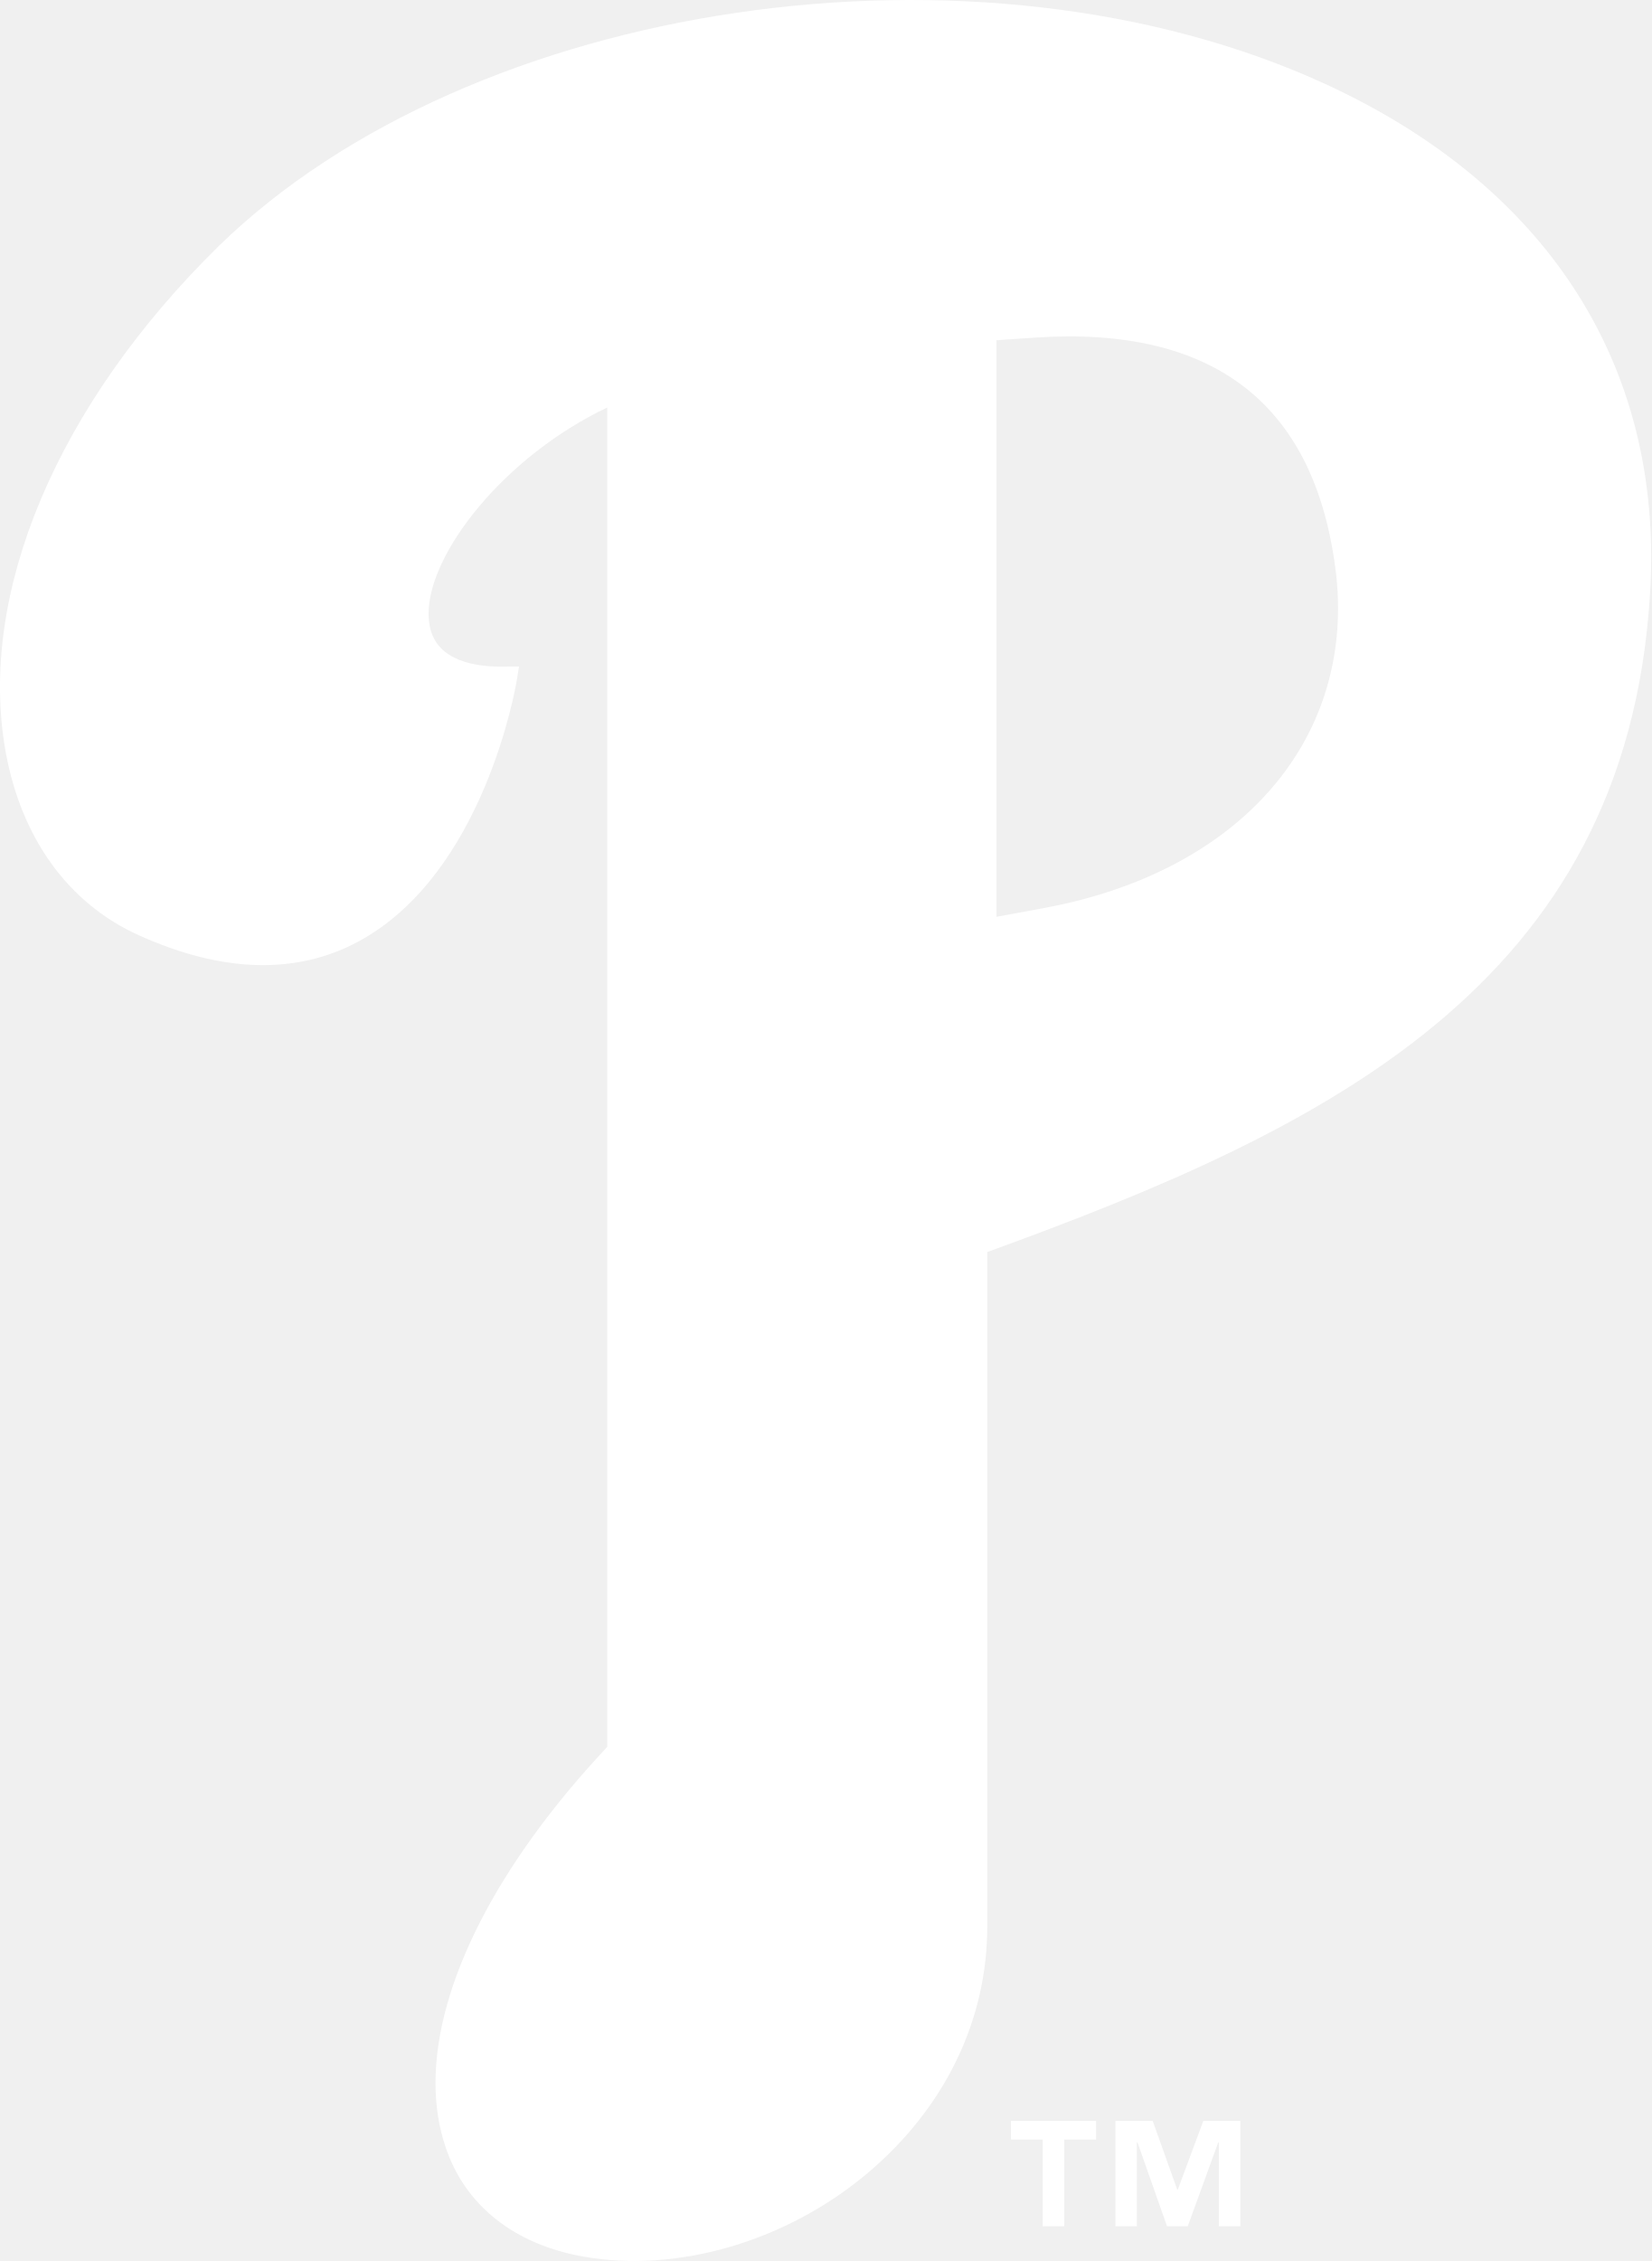
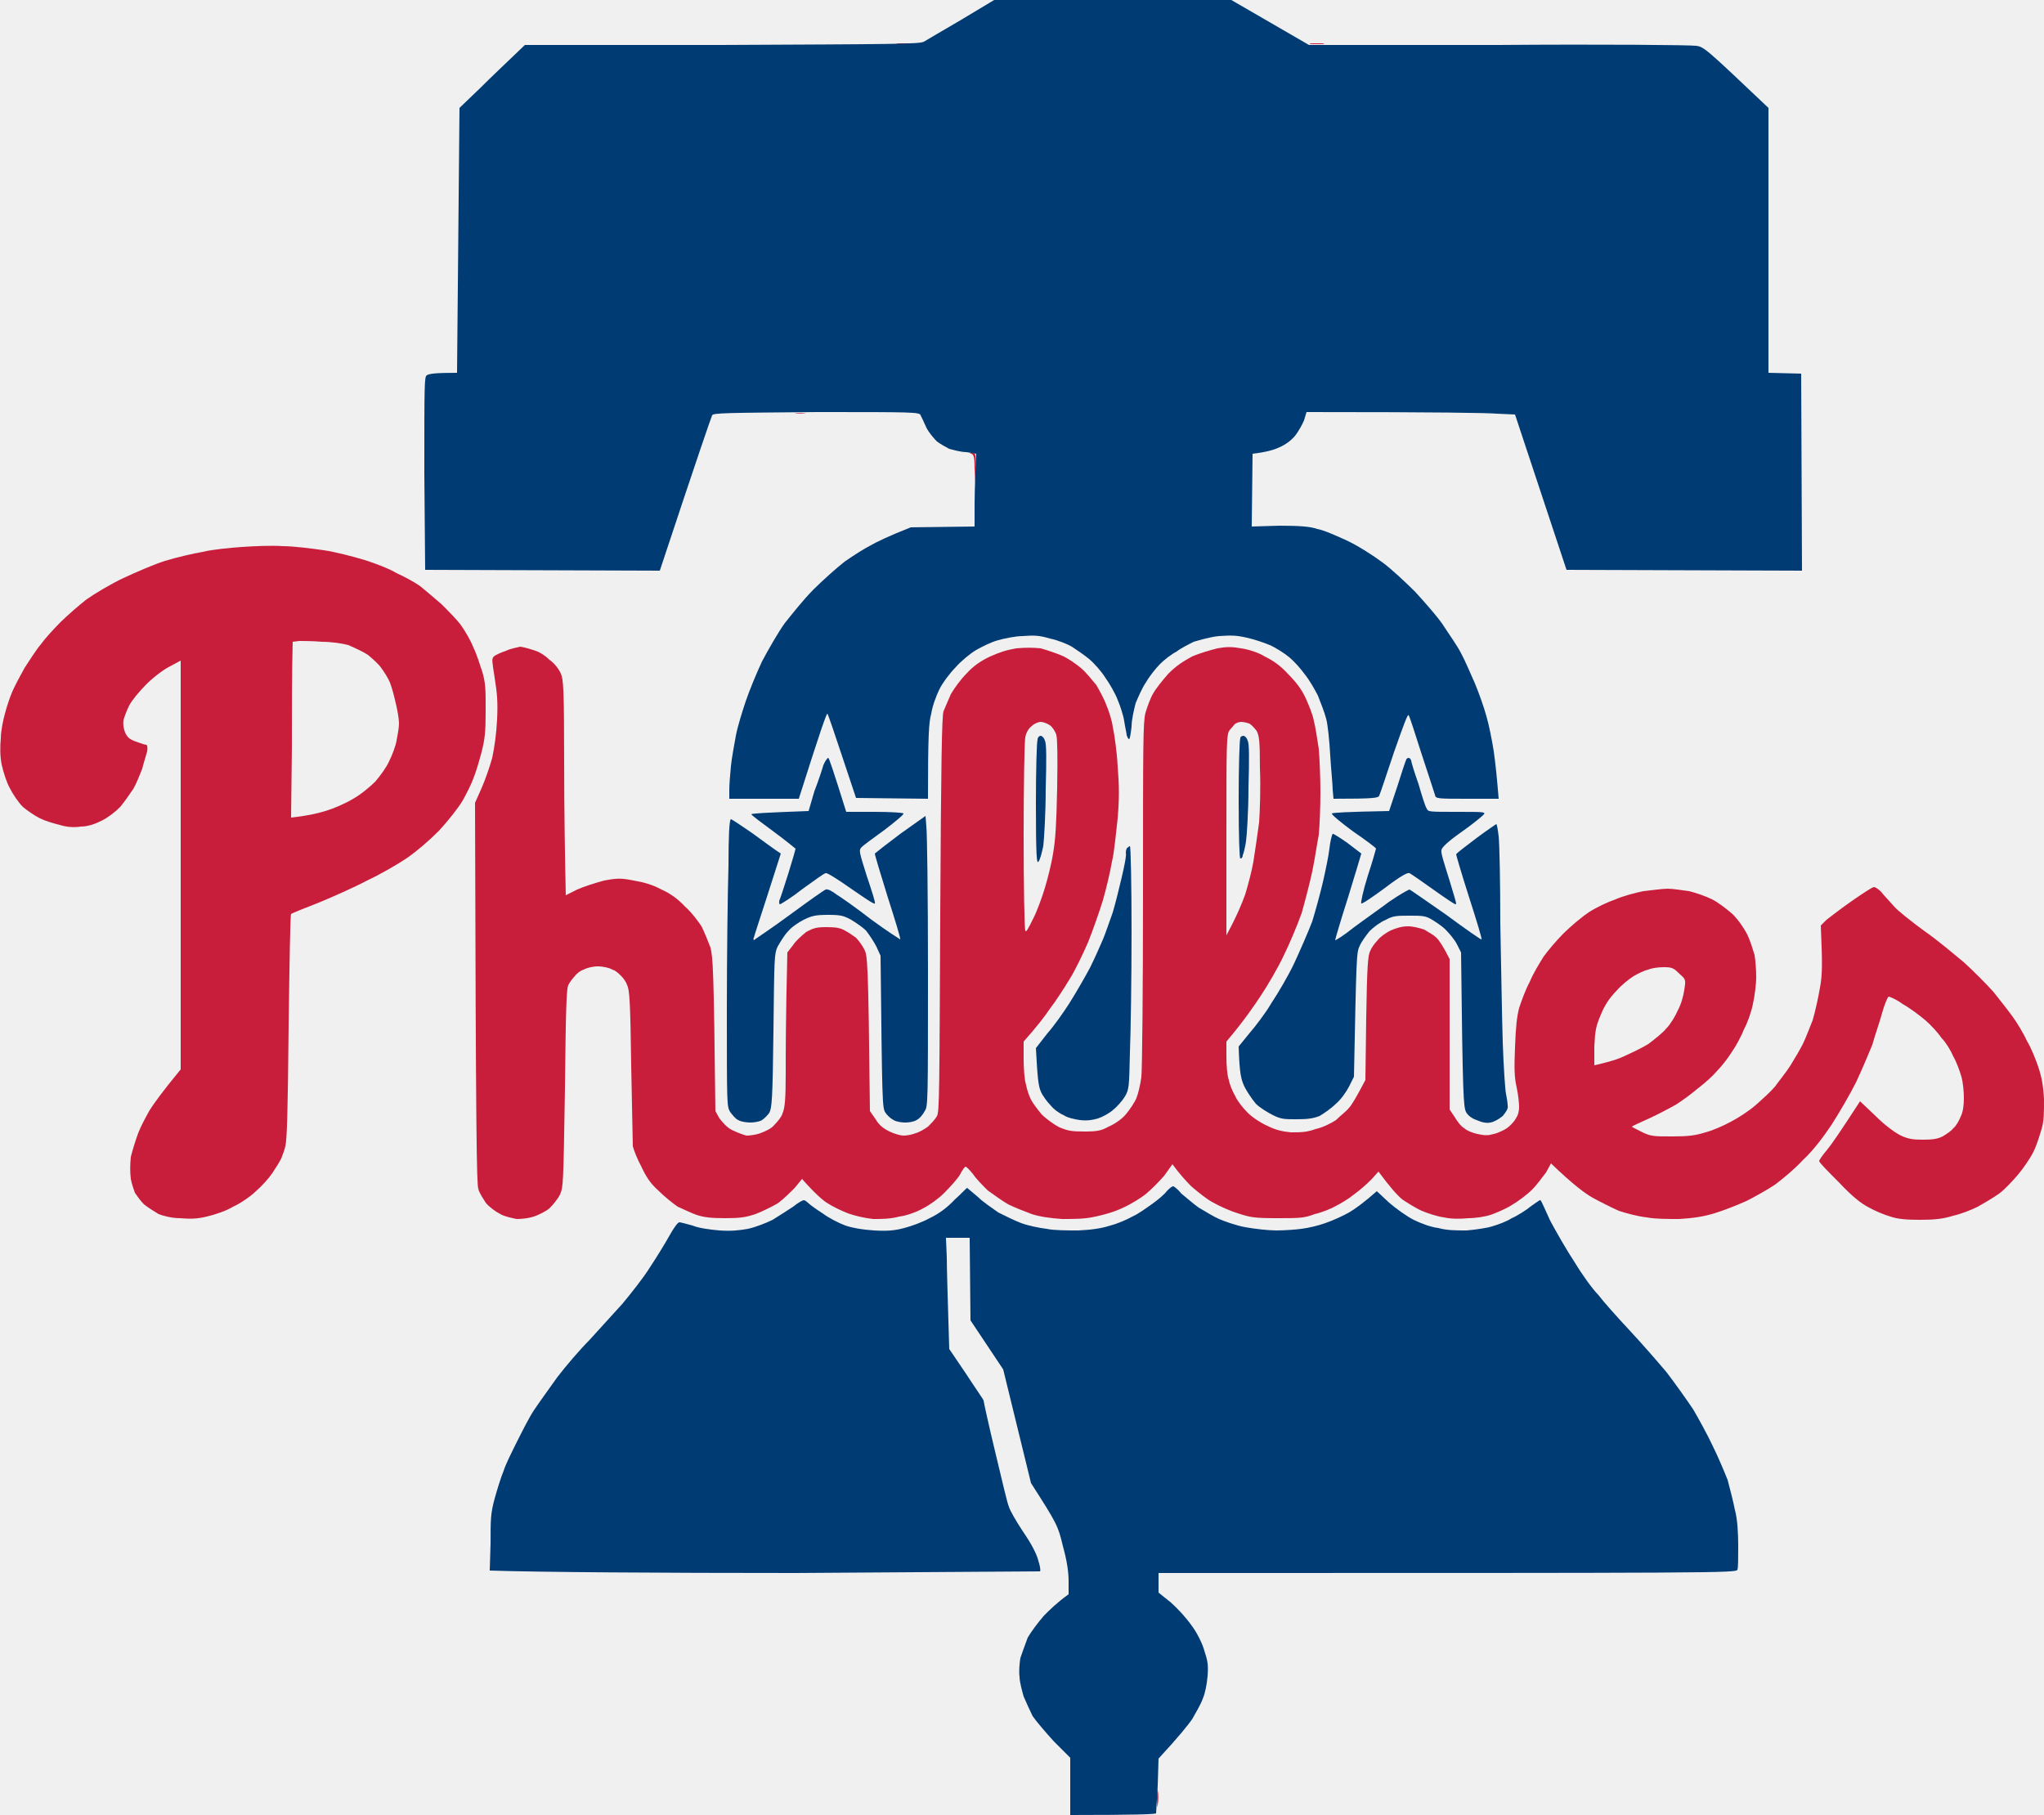
- <svg xmlns="http://www.w3.org/2000/svg" viewBox="0 0 179.561 245.824">
-   <path d="M119.196 232.623h-3.46v9.425h-2.346v-9.425h-3.453v-2.036h9.26v2.036zm15.683 9.425h-2.34v-9.123h-.06l-3.316 9.123h-2.254l-3.212-9.123h-.068v9.123h-2.33v-11.46h4.05l2.67 7.48h.06l2.78-7.48h4.02v11.46zM144.137 9.14C106.453-8.17 51.344-.117 23.787 26.754 6.202 44.005-2.46 64.543.606 81.69c1.704 9.485 6.87 16.587 14.56 20.025 9.064 4.072 17.086 4.268 23.812.648 13.653-7.36 17.107-27.672 17.24-28.53l.228-1.374-1.402.014c-3.348.09-7.517-.604-8.294-4.313-.09-.467-.144-.935-.144-1.432 0-6.604 8.24-17.1 19.43-22.423V189.93c-12.04 12.803-18.677 25.907-18.677 36.538 0 2.443.356 4.735 1.057 6.86 2.11 6.425 7.48 10.708 15.125 12.035 10.224 1.78 22.023-1.704 30.785-9.078 8.414-7.087 13.037-16.618 13.037-26.857v-73.303c36.575-13.285 69.457-28.893 72.066-71.493.09-1.373.128-2.715.128-4.057.003-22.707-12.446-40.863-35.42-51.434zm-30.46 89.56s-3.56.648-5.317.98V36.993c1.388-.105 4.192-.286 4.192-.286 19.582-1.313 30.612 7.344 32.753 25.802.136 1.205.204 2.41.204 3.603 0 16.286-12.132 28.892-31.833 32.587z" fill="#FFF" />
+ <svg xmlns="http://www.w3.org/2000/svg" version="1.2" viewBox="0 0 250 222" width="250" height="222">
+   <style>
+ 		.s0 { fill: #c81e3b } 
+ 		.s1 { fill: #013b73 } 
+ 	</style>
+   <g id="Background">
+     <path id="Path_0" fill-rule="evenodd" class="s0" d="m110.7 5.3c1.1 0 1.5 0 1.1 0.1-0.5 0-1.3 0-1.9 0-0.6-0.1-0.2-0.1 0.8-0.1zm50.4 0c0.8 0 1.1 0 0.7 0.1-0.5 0-1.1 0-1.5 0-0.3-0.1 0-0.1 0.8-0.1zm-63.1 45.2c0.8 0 1.1 0 0.6 0-0.4 0.1-1.1 0.1-1.4 0-0.4 0 0 0 0.8 0zm20.9 4.9c0.5 0 0.5 0 0.4 3.6l-0.1-1.7c0-1.4-0.1-1.7-0.4-1.8q-0.4-0.1 0.1-0.1zm-84.3 11.4c1.3 0 3.6 0.3 5 0.5 1.4 0.2 3.7 0.8 5 1.2 1.3 0.4 3.1 1.1 3.9 1.6 0.9 0.4 2.2 1.1 2.9 1.6 0.6 0.5 1.8 1.5 2.6 2.2 0.8 0.8 1.9 1.9 2.4 2.6 0.5 0.7 1.2 1.9 1.5 2.7 0.4 0.8 0.8 2.1 1.1 3 0.4 1.4 0.4 2.1 0.4 4.7 0 2.7-0.1 3.5-0.5 5.1-0.3 1.1-0.7 2.5-1 3.2-0.2 0.6-0.8 1.8-1.3 2.7-0.6 1-1.8 2.5-2.9 3.7-1.3 1.3-2.7 2.5-4 3.4-1.2 0.8-3.3 2-4.8 2.7-1.5 0.8-4.2 2-5.9 2.7-1.8 0.7-3.3 1.3-3.4 1.4-0.1 0.1-0.2 6.3-0.3 13.8-0.1 10.6-0.2 13.8-0.4 14.6-0.1 0.5-0.4 1.2-0.5 1.5-0.2 0.4-0.7 1.2-1.1 1.8-0.4 0.6-1.3 1.6-2 2.2-0.6 0.6-1.9 1.5-2.8 1.9-0.8 0.5-2.3 1-3.2 1.2-1.2 0.3-2.1 0.3-3.3 0.2-1 0-2.1-0.3-2.6-0.5-0.5-0.3-1.3-0.8-1.8-1.2-0.4-0.4-0.9-1.1-1.1-1.4-0.1-0.3-0.4-1.1-0.5-1.7-0.1-0.9-0.1-1.6 0-2.7 0.2-0.8 0.6-2.1 0.9-2.9 0.3-0.8 1-2.1 1.4-2.8 0.5-0.8 1.5-2.2 3.8-5v-50l-1.3 0.7c-0.8 0.4-2 1.3-2.9 2.2-0.9 0.9-1.8 2-2.1 2.6-0.3 0.6-0.6 1.4-0.7 1.8q-0.1 0.7 0.2 1.5c0.3 0.6 0.5 0.8 1.3 1.1 0.6 0.2 1.1 0.4 1.3 0.4q0.2 0.1 0.1 0.8c-0.1 0.4-0.4 1.3-0.6 2.1-0.3 0.8-0.8 2-1.1 2.5-0.4 0.6-1.1 1.6-1.6 2.2-0.7 0.7-1.5 1.3-2.3 1.7-0.8 0.4-1.7 0.7-2.5 0.7q-1.3 0.2-2.6-0.2c-0.8-0.2-1.8-0.5-2.4-0.8-0.6-0.3-1.5-0.9-2.1-1.4-0.5-0.5-1.2-1.5-1.6-2.3-0.4-0.7-0.8-2-1-2.9-0.2-1-0.2-2.2-0.1-3.2 0-0.9 0.3-2.3 0.5-3 0.2-0.8 0.6-2 0.9-2.7 0.3-0.7 1-2 1.5-2.9 0.6-0.9 1.4-2.2 2-2.9 0.5-0.7 1.6-1.9 2.4-2.7 0.8-0.8 2.3-2.1 3.2-2.8 1-0.7 3-1.9 4.5-2.6 1.5-0.7 3.8-1.7 5.1-2.1 1.3-0.4 3.4-0.9 4.6-1.1 1.2-0.3 3.4-0.5 4.8-0.6 1.4-0.1 3.7-0.2 5-0.1zm1.2 11.7c-0.1 3.5-0.1 8.3-0.1 13l-0.1 8.5c1.9-0.2 3.2-0.5 4.2-0.8 1-0.3 2.4-0.9 3.4-1.5 0.9-0.5 2.1-1.5 2.7-2.1 0.6-0.7 1.4-1.8 1.7-2.5 0.4-0.8 0.8-1.9 0.9-2.5 0.1-0.6 0.3-1.5 0.3-2.1 0-0.6-0.2-1.7-0.4-2.5-0.2-0.9-0.5-2-0.7-2.5-0.2-0.5-0.7-1.3-1-1.7-0.3-0.5-1.1-1.2-1.7-1.7-0.6-0.4-1.7-0.9-2.4-1.2-0.7-0.2-2.1-0.4-3.2-0.4-1.1-0.1-2.4-0.1-2.8-0.1zm27.8 0.6c0.2 0 1 0.2 1.6 0.4 0.7 0.2 1.4 0.6 2 1.2 0.6 0.4 1.2 1.2 1.4 1.7 0.3 0.7 0.4 1.7 0.4 10.9 0 5.6 0.1 11.5 0.2 16.2l1.4-0.7c0.9-0.4 2.2-0.8 3.3-1.1 1.6-0.3 2.1-0.3 3.6 0 1.2 0.2 2.3 0.5 3.4 1.1q1.6 0.7 2.9 2.1c0.8 0.7 1.6 1.8 2 2.4 0.3 0.6 0.8 1.8 1.1 2.6 0.3 1.3 0.4 2.3 0.6 20l0.5 0.9c0.4 0.5 0.9 1.1 1.5 1.4 0.6 0.3 1.4 0.6 1.8 0.7 0.4 0 1.2-0.1 1.7-0.3 0.6-0.2 1.4-0.6 1.7-1 0.4-0.4 0.9-1 1-1.4 0.3-0.7 0.4-1.7 0.4-5 0-2.4 0-6.6 0.2-14.7l0.7-0.9c0.3-0.5 1.1-1.2 1.6-1.6 0.9-0.5 1.3-0.6 2.5-0.6 1.1 0 1.7 0.1 2.2 0.4 0.4 0.2 1 0.6 1.4 0.9 0.3 0.3 0.8 1 1 1.4 0.4 0.8 0.5 1.1 0.7 19.8l0.7 1c0.4 0.7 0.9 1.1 1.7 1.5 0.6 0.3 1.4 0.5 1.7 0.5 0.4 0 1-0.1 1.5-0.3 0.4-0.1 1.1-0.5 1.5-0.8 0.4-0.4 0.9-0.9 1.1-1.3 0.3-0.5 0.3-3.1 0.4-24.7 0.1-18.9 0.2-24.2 0.4-24.8 0.2-0.5 0.6-1.4 0.9-2.1 0.4-0.7 1.2-1.8 1.9-2.5 0.8-0.9 1.8-1.6 2.9-2.1 1.1-0.5 2-0.8 3.2-1 1.2-0.1 2-0.1 3 0 0.7 0.2 1.9 0.6 2.6 0.9 0.7 0.3 1.7 1 2.3 1.5 0.6 0.5 1.4 1.5 1.9 2.1 0.4 0.7 1 1.8 1.2 2.4 0.3 0.7 0.7 1.9 0.8 2.7 0.2 0.9 0.5 3 0.6 4.8 0.2 2.5 0.2 4 0 6.4-0.2 1.7-0.4 4.1-0.7 5.3-0.2 1.2-0.7 3.3-1.1 4.7-0.4 1.3-1.2 3.6-1.8 5.1-0.6 1.4-1.6 3.5-2.3 4.6-0.6 1-1.7 2.7-2.4 3.6-0.6 0.9-1.6 2.2-3.2 4v2.1c0 1.2 0.1 2.6 0.3 3.2 0.1 0.6 0.4 1.4 0.6 1.8 0.2 0.4 0.8 1.2 1.3 1.8 0.6 0.6 1.6 1.3 2.2 1.6 1 0.4 1.4 0.5 3 0.5 1.6 0 2.1-0.1 3-0.6 0.7-0.3 1.6-0.9 2.1-1.5 0.5-0.6 1.1-1.5 1.3-2 0.2-0.5 0.5-1.7 0.6-2.6 0.1-0.9 0.2-11 0.2-22.5 0-18.2 0-20.9 0.3-22 0.2-0.7 0.6-1.8 0.9-2.3 0.3-0.6 1.2-1.7 1.9-2.5 1-1 1.8-1.5 2.9-2.1 0.9-0.4 2.3-0.8 3.1-1 1.1-0.2 1.8-0.2 2.9 0 0.8 0.1 2.1 0.5 2.9 1 1 0.5 1.9 1.1 2.8 2.1 1 1 1.7 1.9 2.2 3 0.4 0.9 0.9 2.1 1 2.8 0.2 0.7 0.4 2.2 0.6 3.4 0.1 1.2 0.2 3.6 0.2 5.3 0 1.8-0.1 4.1-0.2 5.2-0.2 1-0.5 3.1-0.8 4.5-0.3 1.4-0.9 3.7-1.3 5.1-0.5 1.4-1.5 3.8-2.2 5.2-0.7 1.5-2 3.7-2.8 4.9-0.8 1.2-2 3-4.2 5.6v1.8c0 1.1 0.1 2.4 0.3 2.9 0.1 0.6 0.5 1.5 0.8 2 0.2 0.5 0.9 1.4 1.5 2 0.6 0.6 1.7 1.3 2.4 1.6 1 0.5 1.8 0.7 2.9 0.8 1.2 0 1.9 0 3-0.4 0.9-0.2 1.9-0.7 2.5-1.1 0.5-0.5 1.3-1.1 1.6-1.5 0.3-0.3 0.9-1.3 2-3.4l0.1-7.6c0.1-6.2 0.2-7.7 0.5-8.2 0.1-0.3 0.5-0.9 0.9-1.3 0.3-0.4 1-0.9 1.6-1.2 0.7-0.3 1.4-0.5 2.1-0.5 0.6 0 1.4 0.2 2 0.4 0.5 0.3 1.2 0.7 1.5 1 0.3 0.3 0.8 1 1.6 2.6v18.4l0.6 0.9c0.3 0.5 0.8 1.2 1.2 1.4 0.3 0.3 1.1 0.6 1.6 0.7 0.9 0.2 1.3 0.2 2 0 0.5-0.1 1.3-0.5 1.6-0.7 0.4-0.3 0.9-0.8 1.1-1.2 0.3-0.4 0.4-1 0.4-1.4 0-0.4-0.1-1.5-0.3-2.4-0.3-1.3-0.3-2.4-0.2-4.9 0.1-2.5 0.2-3.6 0.5-4.8 0.3-0.9 0.8-2.3 1.3-3.2 0.4-1 1.2-2.3 1.7-3.1 0.5-0.7 1.6-2 2.4-2.8 0.8-0.8 2.2-2 3.1-2.6 0.9-0.6 2.4-1.3 3.3-1.6 0.9-0.4 2.4-0.8 3.4-1 1-0.1 2.3-0.3 3-0.3 0.6 0 1.8 0.2 2.6 0.3 0.8 0.2 2 0.6 2.8 1 0.8 0.4 1.8 1.2 2.5 1.8 0.7 0.7 1.4 1.7 1.8 2.5 0.4 0.8 0.7 1.9 0.9 2.5 0.1 0.6 0.2 1.8 0.2 2.7 0 0.9-0.2 2.4-0.4 3.3-0.2 1-0.7 2.4-1.1 3.1-0.3 0.8-1 2.1-1.5 2.8-0.5 0.8-1.3 1.8-1.8 2.3-0.5 0.6-1.5 1.5-2.3 2.1-0.7 0.6-1.9 1.5-2.7 2-0.7 0.4-2.2 1.2-3.3 1.7-1.1 0.5-2 0.9-2.1 1-0.1 0 0.5 0.3 1.1 0.6 1.2 0.6 1.5 0.6 3.8 0.6 2 0 2.8-0.1 4.1-0.5 0.8-0.2 2.2-0.8 3.1-1.3 0.8-0.4 2.2-1.3 3-2 0.8-0.7 1.9-1.7 2.4-2.3 0.5-0.7 1.4-1.8 1.9-2.6 0.5-0.8 1.2-2 1.5-2.6 0.3-0.6 0.8-1.9 1.2-2.9 0.3-1 0.7-2.8 0.9-4 0.3-1.6 0.3-2.9 0.1-7.6l0.7-0.7c0.4-0.3 1.8-1.4 3.1-2.3 1.3-0.9 2.5-1.7 2.7-1.7 0.2 0 0.6 0.3 0.9 0.6 0.2 0.3 0.9 1 1.5 1.7 0.5 0.6 2.3 2 3.8 3.1 1.6 1.1 3.7 2.9 4.8 3.8 1.1 1 2.7 2.6 3.6 3.6 0.8 1 1.9 2.4 2.4 3.1 0.5 0.7 1.3 2 1.7 2.9 0.5 0.8 1.1 2.3 1.4 3.2 0.4 1.2 0.6 2.2 0.7 3.9 0 1.8 0 2.7-0.3 3.7-0.2 0.7-0.6 2-1 2.8-0.4 0.8-1.3 2.1-1.9 2.8-0.6 0.7-1.6 1.8-2.3 2.3-0.7 0.5-1.9 1.2-2.6 1.6-0.8 0.4-2.1 0.9-3 1.1-1.3 0.4-2.3 0.5-4.1 0.5-1.7 0-2.7-0.1-3.6-0.4-0.7-0.2-1.9-0.7-2.6-1.1-1-0.5-2.1-1.4-3.7-3.1-1.3-1.3-2.4-2.4-2.4-2.6 0-0.1 0.4-0.7 1-1.4 0.5-0.6 1.6-2.2 4-5.9l1.9 1.8c1.1 1.1 2.3 2 3.1 2.4 0.9 0.4 1.4 0.5 2.7 0.5 1.2 0 1.8-0.1 2.4-0.4 0.5-0.3 1.1-0.7 1.3-1 0.3-0.2 0.7-0.9 0.9-1.4 0.3-0.6 0.4-1.4 0.4-2.3 0-0.7-0.1-1.9-0.3-2.6-0.2-0.7-0.6-1.8-1-2.5-0.3-0.7-0.9-1.7-1.4-2.2-0.4-0.6-1.3-1.6-2-2.2-0.7-0.6-1.9-1.5-2.8-2-0.8-0.6-1.6-0.9-1.7-0.9-0.1 0-0.5 0.9-0.8 2-0.3 1.1-0.9 2.8-1.2 3.9-0.4 1-1.3 3.1-2 4.6-0.7 1.4-2.1 3.8-3 5.2-1 1.5-2.3 3.2-3.5 4.3-1 1.1-2.6 2.4-3.4 3-0.9 0.6-2.5 1.5-3.5 2-1.1 0.5-2.9 1.2-3.9 1.5-1.3 0.4-2.6 0.6-4.3 0.7-1.5 0-3 0-4-0.2-1-0.1-2.5-0.5-3.4-0.8-0.9-0.4-2.3-1.1-3.2-1.6-0.9-0.5-2.4-1.6-5.1-4.2l-0.6 1.1c-0.4 0.5-1.1 1.5-1.7 2.1-0.6 0.6-1.8 1.5-2.5 1.9-0.8 0.5-2 1-2.6 1.2-0.6 0.2-1.8 0.4-2.7 0.4-0.9 0.1-2.2 0.1-3-0.1-0.8-0.1-2-0.5-2.7-0.8-0.7-0.3-1.8-1-2.4-1.4-0.6-0.5-1.5-1.5-2.9-3.4l-0.9 1c-0.5 0.5-1.4 1.3-2.1 1.8-0.6 0.5-1.6 1.1-2.2 1.4-0.5 0.3-1.7 0.8-2.6 1-1.3 0.5-1.9 0.5-4.6 0.5-2.8 0-3.3-0.1-4.8-0.6-1-0.3-2.3-0.9-3-1.3-0.8-0.4-2-1.4-2.7-2-0.7-0.7-1.5-1.6-2.3-2.7l-1 1.4c-0.6 0.7-1.6 1.7-2.2 2.2-0.6 0.5-1.9 1.3-2.8 1.7-1 0.5-2.4 0.9-3.4 1.1-1.3 0.3-2.4 0.3-4.1 0.3-1.5-0.1-2.8-0.3-3.7-0.6-0.8-0.3-2.1-0.8-2.9-1.2-0.7-0.4-1.8-1.2-2.5-1.7-0.6-0.6-1.4-1.4-1.8-2-0.4-0.5-0.8-0.9-0.9-0.9-0.1 0-0.4 0.4-0.7 1-0.3 0.5-1.2 1.5-1.9 2.2-0.7 0.7-1.8 1.5-2.6 1.9-0.7 0.4-2 0.9-2.9 1-1.1 0.3-2.1 0.3-3.2 0.3-1-0.1-2.3-0.4-3.1-0.7-0.8-0.3-2-0.9-2.6-1.3-0.6-0.4-1.6-1.3-3-2.9l-0.9 1.1c-0.5 0.5-1.4 1.4-2.1 1.9-0.7 0.4-1.9 1-2.7 1.3-1.2 0.4-1.9 0.5-3.7 0.5-1.7 0-2.6-0.1-3.5-0.4-0.6-0.2-1.6-0.7-2.3-1-0.6-0.4-1.7-1.3-2.4-2-1-0.9-1.5-1.7-2.1-3-0.5-0.9-0.9-2-1-2.4 0-0.4-0.1-4.9-0.2-9.9-0.1-7.6-0.2-9.3-0.5-9.8-0.1-0.4-0.5-0.9-0.7-1.1-0.3-0.3-0.7-0.7-1.1-0.8-0.3-0.2-1.1-0.4-1.8-0.4-0.6 0-1.4 0.2-1.7 0.4-0.4 0.1-0.9 0.5-1.1 0.8-0.2 0.2-0.6 0.7-0.8 1.1-0.2 0.5-0.3 2.4-0.4 12.6-0.2 11.9-0.2 12-0.6 13-0.3 0.6-0.9 1.3-1.3 1.7-0.5 0.4-1.3 0.8-1.9 1-0.6 0.2-1.4 0.3-2.1 0.3-0.5-0.1-1.5-0.3-2-0.6-0.6-0.3-1.4-0.9-1.8-1.4-0.3-0.5-0.8-1.2-0.9-1.7-0.2-0.6-0.3-6.5-0.4-47.2l0.8-1.8c0.4-0.9 1-2.6 1.3-3.7 0.3-1.4 0.5-2.9 0.6-4.7 0.1-2.2 0-3.2-0.3-5.1-0.3-2-0.4-2.3-0.1-2.6 0.2-0.2 0.9-0.5 1.5-0.7 0.6-0.3 1.4-0.4 1.7-0.5zm61.8 11.1c-0.1 0.5-0.2 5.9-0.2 12.1 0 6.1 0.1 11.3 0.2 11.5 0.1 0.3 0.3-0.1 1-1.5 0.5-1 1.1-2.7 1.4-3.7 0.3-1 0.8-2.9 1-4.2 0.3-1.8 0.4-3.4 0.5-8q0.1-5.7-0.1-6.5c-0.1-0.4-0.5-1-0.8-1.2-0.3-0.2-0.8-0.4-1.1-0.4-0.3 0-0.8 0.2-1.1 0.5-0.4 0.3-0.7 0.8-0.8 1.4zm25-0.9c-0.4 0.5-0.4 1.6-0.4 12.9v12.2c1.3-2.4 1.9-3.9 2.3-5 0.3-1 0.8-2.8 1-4 0.2-1.2 0.5-3.4 0.7-4.8 0.1-1.4 0.2-4.4 0.1-6.6 0-3.5-0.1-4-0.4-4.6-0.3-0.4-0.7-0.8-0.9-0.9-0.3-0.1-0.7-0.2-1-0.2-0.2 0-0.6 0.1-0.8 0.3-0.1 0.1-0.4 0.5-0.6 0.7zm49.4 30.1c-0.5 0.3-1.5 1.1-2.1 1.8-0.9 0.9-1.5 1.9-1.9 2.9-0.6 1.4-0.7 1.9-0.8 3.9v2.3c1.3-0.3 2.5-0.6 3.4-1 0.9-0.4 2.4-1.1 3.2-1.6 0.8-0.6 1.8-1.4 2.2-1.9 0.5-0.5 1.1-1.5 1.4-2.2 0.4-0.7 0.7-1.8 0.8-2.5 0.2-1.3 0.2-1.3-0.6-2-0.7-0.7-0.9-0.8-1.9-0.8-0.6 0-1.5 0.1-1.9 0.3-0.5 0.1-1.3 0.5-1.8 0.8zm-58.2 99.6c0.1 0.4 0.1 1.2 0 1.8 0 0.5-0.1 0.1-0.1-0.9 0-0.9 0.1-1.4 0.1-0.9z" />
+     <path id="Path_1" class="s1" d="m121.6 0h29l9.5 5.5h23.1c12.7-0.1 23.6 0 24.2 0.1 1 0.1 1.2 0.3 8.9 7.6v32.4l4 0.1 0.1 24.1-28.8-0.1-6.3-19-2.2-0.1c-1.2-0.1-6.9-0.2-23.3-0.2l-0.3 1c-0.2 0.5-0.7 1.4-1.1 1.9-0.5 0.6-1.2 1.1-1.9 1.4-0.6 0.3-1.6 0.6-3.3 0.8l-0.1 8.9 3.4-0.1c2.4 0 3.8 0.1 4.6 0.4 0.7 0.1 2.3 0.8 3.6 1.4 1.3 0.6 3.2 1.8 4.4 2.7 1.1 0.8 2.9 2.5 4 3.6 1.1 1.2 2.6 2.9 3.3 3.9 0.7 1.1 1.8 2.6 2.3 3.6 0.5 0.9 1.2 2.6 1.7 3.7 0.5 1.2 1.1 2.9 1.4 4 0.3 1 0.7 3 0.9 4.3 0.2 1.4 0.4 3.3 0.6 5.8h-3.8c-3.8 0-3.9 0-4-0.5-0.1-0.3-0.8-2.5-1.6-4.9-0.8-2.5-1.5-4.7-1.6-4.8-0.1-0.3-0.6 1.1-1.8 4.5-0.9 2.7-1.7 5.1-1.8 5.3-0.1 0.3-0.5 0.4-5.6 0.4l-0.1-1.1c0-0.6-0.2-2.5-0.3-4.2-0.1-1.8-0.3-3.8-0.5-4.5-0.2-0.8-0.7-2-1-2.8-0.4-0.8-1.1-2-1.6-2.6-0.5-0.7-1.3-1.6-1.9-2.1-0.6-0.5-1.7-1.2-2.4-1.5-0.7-0.3-1.9-0.7-2.8-0.9-1.3-0.3-1.9-0.3-3.4-0.2-1.1 0.1-2.4 0.5-3.1 0.7-0.6 0.3-1.6 0.8-2.1 1.2-0.6 0.3-1.5 1-2 1.5-0.5 0.5-1.3 1.5-1.7 2.2-0.5 0.7-1 1.9-1.3 2.6-0.2 0.8-0.5 2-0.5 2.9-0.1 0.8-0.2 1.5-0.3 1.5-0.1 0-0.2-0.2-0.3-0.5 0-0.2-0.2-1-0.3-1.7-0.1-0.7-0.5-1.9-0.8-2.6-0.3-0.8-1-2-1.5-2.7-0.5-0.8-1.4-1.8-2-2.3-0.6-0.5-1.5-1.1-2.1-1.5-0.5-0.3-1.7-0.8-2.7-1-1.3-0.4-2-0.4-3.3-0.3-0.9 0-2.3 0.3-3 0.5-0.8 0.2-2 0.8-2.7 1.2-0.7 0.4-1.9 1.4-2.5 2.1-0.7 0.7-1.6 1.9-2 2.7-0.4 0.8-0.9 2.2-1 3-0.3 1-0.4 2.7-0.4 10.4l-8.8-0.1-1.7-5.1c-0.9-2.7-1.7-5.1-1.8-5.2-0.1-0.1-0.9 2.2-3.5 10.4h-8.5v-1.1c0-0.6 0.1-1.9 0.2-2.9 0.1-1 0.4-2.6 0.6-3.7 0.2-1.1 0.8-3 1.2-4.2 0.4-1.2 1.3-3.4 2-4.9 0.8-1.5 2-3.6 2.8-4.7 0.8-1 2.3-2.9 3.5-4.1 1.1-1.1 2.9-2.7 3.8-3.4 1-0.7 2.4-1.6 3.2-2 0.7-0.4 2.1-1.1 4.9-2.2l7.8-0.1v-1.9c0-1 0-3 0.2-7l-1.2-0.2c-0.7 0-1.7-0.3-2.1-0.4-0.4-0.2-1.1-0.6-1.5-0.9-0.4-0.4-1-1.1-1.3-1.7-0.3-0.7-0.6-1.3-0.7-1.5-0.1-0.4-0.9-0.4-12.7-0.4-11 0.1-12.7 0.1-12.8 0.4-0.1 0.2-1.6 4.5-6.4 19l-28.7-0.1-0.1-11.8c0-11 0-11.8 0.3-12 0.3-0.2 1.1-0.3 3.7-0.3l0.3-32.4 2.5-2.4c1.3-1.3 3.1-3 5.5-5.3h24c21.1-0.1 24.2-0.1 24.8-0.4 0.3-0.2 2.4-1.4 4.6-2.7zm21.9 145.1c0.1 0 0.6 0.4 1 0.9 0.5 0.4 1.4 1.2 2.1 1.7 0.7 0.4 1.8 1.1 2.5 1.4 0.7 0.3 2.1 0.8 3.2 1 1.1 0.2 2.8 0.4 3.8 0.4 1 0 2.4-0.1 3.1-0.2 0.8-0.1 2.1-0.4 2.9-0.7 0.9-0.3 2.2-0.9 2.9-1.3 0.7-0.4 1.8-1.2 3.4-2.6l1.5 1.4c0.8 0.7 2.2 1.7 3 2.1 0.8 0.4 2.1 0.9 3 1 1.1 0.3 2.1 0.3 3.5 0.3 1.1-0.1 2.5-0.3 3.1-0.5 0.7-0.2 1.8-0.6 2.4-1 0.7-0.3 1.8-1 2.4-1.5 0.6-0.4 1.1-0.8 1.1-0.7 0.1 0 0.6 1.2 1.2 2.5 0.7 1.3 2 3.6 3 5.1 0.9 1.5 2.2 3.3 2.9 4 0.6 0.8 2.3 2.7 3.7 4.2 1.5 1.6 3.5 3.9 4.6 5.2 1 1.3 2.5 3.4 3.3 4.6 0.7 1.2 1.8 3.2 2.4 4.5 0.6 1.2 1.4 3.1 1.8 4.1 0.3 1.1 0.7 2.7 0.9 3.7 0.3 1.1 0.4 2.8 0.4 4.4 0 1.4 0 2.7-0.1 2.9-0.2 0.4-2 0.4-70.8 0.4v2.4l1.5 1.2c0.9 0.8 1.9 1.9 2.6 2.9 0.6 0.8 1.3 2.2 1.5 3 0.4 1.2 0.5 1.7 0.4 3.1-0.1 1.1-0.3 2.1-0.6 2.8-0.2 0.6-0.9 1.8-1.3 2.5-0.5 0.7-1.6 2.1-4.1 4.8l-0.1 3.3c-0.1 1.8-0.2 3.3-0.2 3.4-0.1 0.1-2.5 0.2-10.5 0.2v-7l-2-2c-1-1.1-2.2-2.5-2.6-3.1-0.3-0.6-0.8-1.7-1.1-2.4-0.2-0.7-0.5-1.8-0.5-2.4-0.1-0.6 0-1.7 0.1-2.3 0.2-0.6 0.6-1.7 0.9-2.5 0.4-0.7 1.3-1.9 2-2.7 0.7-0.7 1.6-1.6 3-2.6v-1.6c0-1.1-0.2-2.5-0.7-4.3-0.6-2.5-0.7-2.7-3.9-7.7l-3.4-13.9-4-6-0.1-10.1h-2.9l0.1 2.4c0 1.4 0.1 4.4 0.3 11.2l2.1 3.1c1.1 1.7 2.1 3.1 2.1 3.2 0 0.1 0.6 2.9 1.4 6.2 0.8 3.3 1.5 6.4 1.7 6.8 0.1 0.4 0.9 1.8 1.7 3 1.1 1.6 1.7 2.8 1.9 3.6 0.2 0.6 0.3 1.2 0.2 1.3 0 0-13.5 0.1-29.9 0.2-16.4 0-31.5-0.1-37.4-0.3l0.1-3.3c0-2.9 0-3.7 0.5-5.5 0.3-1.1 0.8-2.7 1.1-3.4 0.2-0.7 1-2.3 1.6-3.5 0.6-1.2 1.5-3 2.1-3.9 0.6-0.9 1.9-2.7 2.9-4.1 1-1.3 2.7-3.3 3.9-4.5 1.1-1.2 2.9-3.2 4-4.4 1-1.2 2.6-3.2 3.4-4.5 0.8-1.2 1.9-3 2.4-3.9 0.5-0.9 1-1.6 1.2-1.6 0.1 0 0.9 0.2 1.6 0.4 0.7 0.3 2.1 0.5 3.3 0.6 1.4 0.1 2.4 0 3.5-0.2 0.9-0.2 2.2-0.7 3-1.1 0.8-0.5 1.9-1.2 2.5-1.6 0.6-0.5 1.2-0.8 1.3-0.8 0.1 0 0.3 0.1 0.5 0.3 0.2 0.2 1 0.8 1.8 1.3 0.8 0.6 2 1.2 2.8 1.5 0.9 0.3 2 0.5 3.5 0.6 1.7 0.1 2.6 0 3.7-0.3 0.8-0.2 2.2-0.7 3.1-1.2q1.7-0.8 3.1-2.3c0.8-0.7 1.4-1.4 1.5-1.4 0 0 0.6 0.5 1.3 1.1 0.6 0.6 1.8 1.4 2.5 1.9 0.8 0.4 2 1 2.8 1.3 0.8 0.3 2.2 0.6 3.1 0.7 0.9 0.2 2.5 0.2 3.9 0.2q2.4-0.1 3.9-0.6c0.8-0.2 2-0.7 2.7-1.1 0.7-0.3 1.8-1.1 2.5-1.6 0.7-0.5 1.5-1.2 1.7-1.5 0.3-0.3 0.6-0.6 0.8-0.6z" />
+     <path id="Path_3" class="s1" d="m101.3 92.7c0.1 0 0.6 1.5 2.2 6.6h3.5c1.9 0 3.5 0.1 3.5 0.2 0.1 0.1-1 1-2.3 2-1.4 1-2.6 1.9-2.8 2.1-0.4 0.4-0.3 0.6 0.6 3.5 0.6 1.8 1.1 3.3 1 3.4 0 0.2-1.3-0.7-2.9-1.8-1.7-1.2-3-2-3.1-1.9-0.2 0-1.4 0.9-2.8 1.9-1.4 1.1-2.7 1.9-2.8 1.9-0.1 0-0.1-0.2-0.1-0.4 0.1-0.2 0.6-1.7 1.1-3.3 0.5-1.6 0.9-3 0.9-3.1 0 0-1.2-1-2.7-2.1-1.5-1.1-2.7-2-2.7-2.1 0-0.1 1.5-0.2 7-0.4l0.7-2.4c0.5-1.3 1-2.8 1.1-3.2 0.2-0.5 0.5-0.9 0.6-0.9zm71 0c0.1 0 0.2 0.1 0.3 0.3 0 0.2 0.4 1.5 0.9 2.9 0.4 1.4 0.8 2.7 1 3 0.2 0.4 0.2 0.4 3.7 0.4 3.4 0 3.6 0 3.2 0.4-0.2 0.2-1.4 1.2-2.7 2.1-1.7 1.2-2.4 1.9-2.4 2.2-0.1 0.3 0.4 1.8 0.9 3.4 0.5 1.6 0.9 3 0.9 3.1 0 0 0 0.1-0.1 0.1-0.1 0-1.3-0.8-2.7-1.8-1.4-1-2.7-1.9-2.9-2-0.2-0.1-0.9 0.2-3 1.8-1.5 1.1-2.8 2-2.9 1.9-0.1 0 0.2-1.5 0.8-3.4 0.6-1.8 1-3.3 1-3.3 0-0.1-1.2-1-2.8-2.1-1.5-1.1-2.7-2.1-2.6-2.2 0.1-0.1 1.7-0.2 7-0.3l1-3c0.5-1.6 1-3.1 1.1-3.3 0-0.1 0.2-0.2 0.3-0.2zm-59.1 7.1l0.1 1.3c0.1 0.7 0.2 8.7 0.2 17.7 0 16.1 0 16.5-0.4 17.1-0.2 0.4-0.6 0.9-1 1.1-0.3 0.2-0.9 0.3-1.4 0.3-0.4 0-1.1-0.1-1.4-0.3-0.4-0.2-0.8-0.6-1-0.9-0.4-0.6-0.4-1.2-0.6-19.2l-0.5-1.1c-0.3-0.6-0.9-1.5-1.3-2-0.4-0.4-1.3-1-1.8-1.3-0.9-0.5-1.3-0.6-2.8-0.6-1.5 0-2 0.1-3 0.6-0.6 0.3-1.5 0.9-1.9 1.4-0.5 0.5-1 1.4-1.3 1.9-0.4 0.9-0.4 1.3-0.5 10.3-0.1 8.5-0.2 9.4-0.5 10-0.2 0.3-0.6 0.7-0.9 0.9-0.3 0.2-1 0.3-1.4 0.3-0.5 0-1.2-0.1-1.5-0.3-0.3-0.1-0.7-0.6-1-1-0.4-0.7-0.4-0.8-0.4-12.5 0-6.5 0.1-14.4 0.2-17.6 0-3.6 0.1-5.7 0.3-5.7 0.1 0 1.3 0.8 2.6 1.7 1.4 1 2.7 2 3.5 2.5l-1.6 5c-0.9 2.8-1.7 5.2-1.7 5.3-0.1 0.1 0 0.3 0 0.3 0.1-0.1 2.1-1.4 4.4-3.1 2.3-1.7 4.3-3.1 4.4-3.1 0.2-0.1 0.8 0.2 1.3 0.6 0.5 0.3 2.5 1.7 4.3 3.1 1.9 1.4 3.5 2.4 3.5 2.4 0.1 0-0.6-2.3-1.5-5.1-0.9-2.9-1.6-5.2-1.6-5.4 0.1-0.1 1.5-1.2 3.1-2.4zm69.8 1c0.1 0 0.2 0.7 0.3 1.5 0.1 0.9 0.2 5.6 0.2 10.6 0.1 5 0.2 11.5 0.3 14.6 0.1 3 0.3 5.9 0.4 6.3 0.1 0.5 0.2 1.1 0.2 1.4 0.1 0.4-0.2 0.8-0.6 1.3-0.5 0.4-1 0.7-1.5 0.8-0.5 0.1-1 0-1.7-0.3-0.6-0.2-1.1-0.6-1.3-1-0.3-0.7-0.4-1.7-0.6-19.5l-0.5-1c-0.3-0.6-1-1.4-1.4-1.8-0.5-0.5-1.3-1-1.8-1.3-0.7-0.4-1.2-0.4-2.6-0.4-1.5 0-2 0-2.9 0.5-0.7 0.3-1.5 0.9-2 1.4-0.4 0.5-1 1.3-1.2 1.8-0.4 0.8-0.4 1.3-0.7 16l-0.6 1.2c-0.3 0.6-1 1.6-1.6 2.1-0.6 0.6-1.5 1.2-2 1.5-0.8 0.3-1.4 0.4-2.8 0.4-1.5 0-1.9 0-2.9-0.5-0.6-0.3-1.6-0.9-2.1-1.4-0.5-0.6-1.1-1.5-1.4-2.1-0.4-0.9-0.6-1.5-0.7-4.9l1.3-1.6c0.7-0.8 2-2.5 2.7-3.7 0.8-1.2 2.1-3.4 2.8-4.9 0.7-1.5 1.7-3.8 2.2-5.1 0.4-1.3 1-3.5 1.3-4.8 0.3-1.3 0.7-3.2 0.8-4.1 0.1-0.9 0.3-1.7 0.4-1.8 0-0.1 0.8 0.4 1.8 1.1 0.9 0.7 1.7 1.3 1.7 1.3 0 0-0.7 2.4-1.6 5.3-0.9 2.8-1.6 5.2-1.6 5.3 0.1 0 1.1-0.6 2.2-1.5 1.2-0.9 3.2-2.3 4.4-3.2 1.3-0.9 2.4-1.5 2.5-1.5 0.2 0.1 2.2 1.5 4.5 3.1 2.3 1.7 4.3 3.1 4.3 3 0.1 0-0.6-2.3-1.5-5.1-0.9-2.8-1.6-5.2-1.6-5.3 0.1-0.2 1.2-1 2.5-2 1.2-0.9 2.4-1.7 2.4-1.7zm-44.8 2.7c0.1 0 0.2 4.7 0.2 10.4 0 5.7-0.1 12.4-0.2 14.8-0.1 4.3-0.1 4.5-0.6 5.4-0.3 0.5-1 1.3-1.4 1.6-0.4 0.4-1.3 0.9-1.9 1.1-0.7 0.2-1.3 0.3-2.2 0.2-0.7-0.1-1.6-0.3-2-0.6-0.5-0.2-1.2-0.7-1.6-1.2-0.4-0.4-1-1.2-1.2-1.7-0.3-0.7-0.4-1.6-0.6-5.3l1.4-1.8c0.8-0.9 2-2.6 2.7-3.7 0.7-1.1 1.8-3 2.5-4.3 0.6-1.2 1.3-2.8 1.6-3.5 0.3-0.7 0.8-2.2 1.2-3.3 0.3-1 0.8-3 1.1-4.3 0.3-1.3 0.6-2.7 0.5-3 0-0.3 0.1-0.6 0.2-0.6 0.1-0.1 0.2-0.2 0.3-0.2zm-10.9-13.5c0.1 0 0.4 0.2 0.5 0.6 0.2 0.3 0.2 2.3 0.1 5.9 0 3-0.2 6.2-0.3 7-0.2 0.9-0.4 1.7-0.6 1.9-0.2 0.3-0.3-0.8-0.3-7.1 0-4.1 0.1-7.6 0.2-7.8 0-0.3 0.2-0.5 0.4-0.5zm24.8 0c0.1 0 0.4 0.2 0.5 0.6 0.2 0.3 0.2 2.2 0.1 5.7 0 2.9-0.2 5.9-0.3 6.6-0.1 0.7-0.3 1.5-0.4 1.7 0 0.2-0.1 0.4-0.3 0.4-0.1 0-0.2-2.6-0.2-7.2 0-4 0.1-7.3 0.2-7.5 0-0.2 0.2-0.3 0.4-0.3z" />
+   </g>
</svg>
